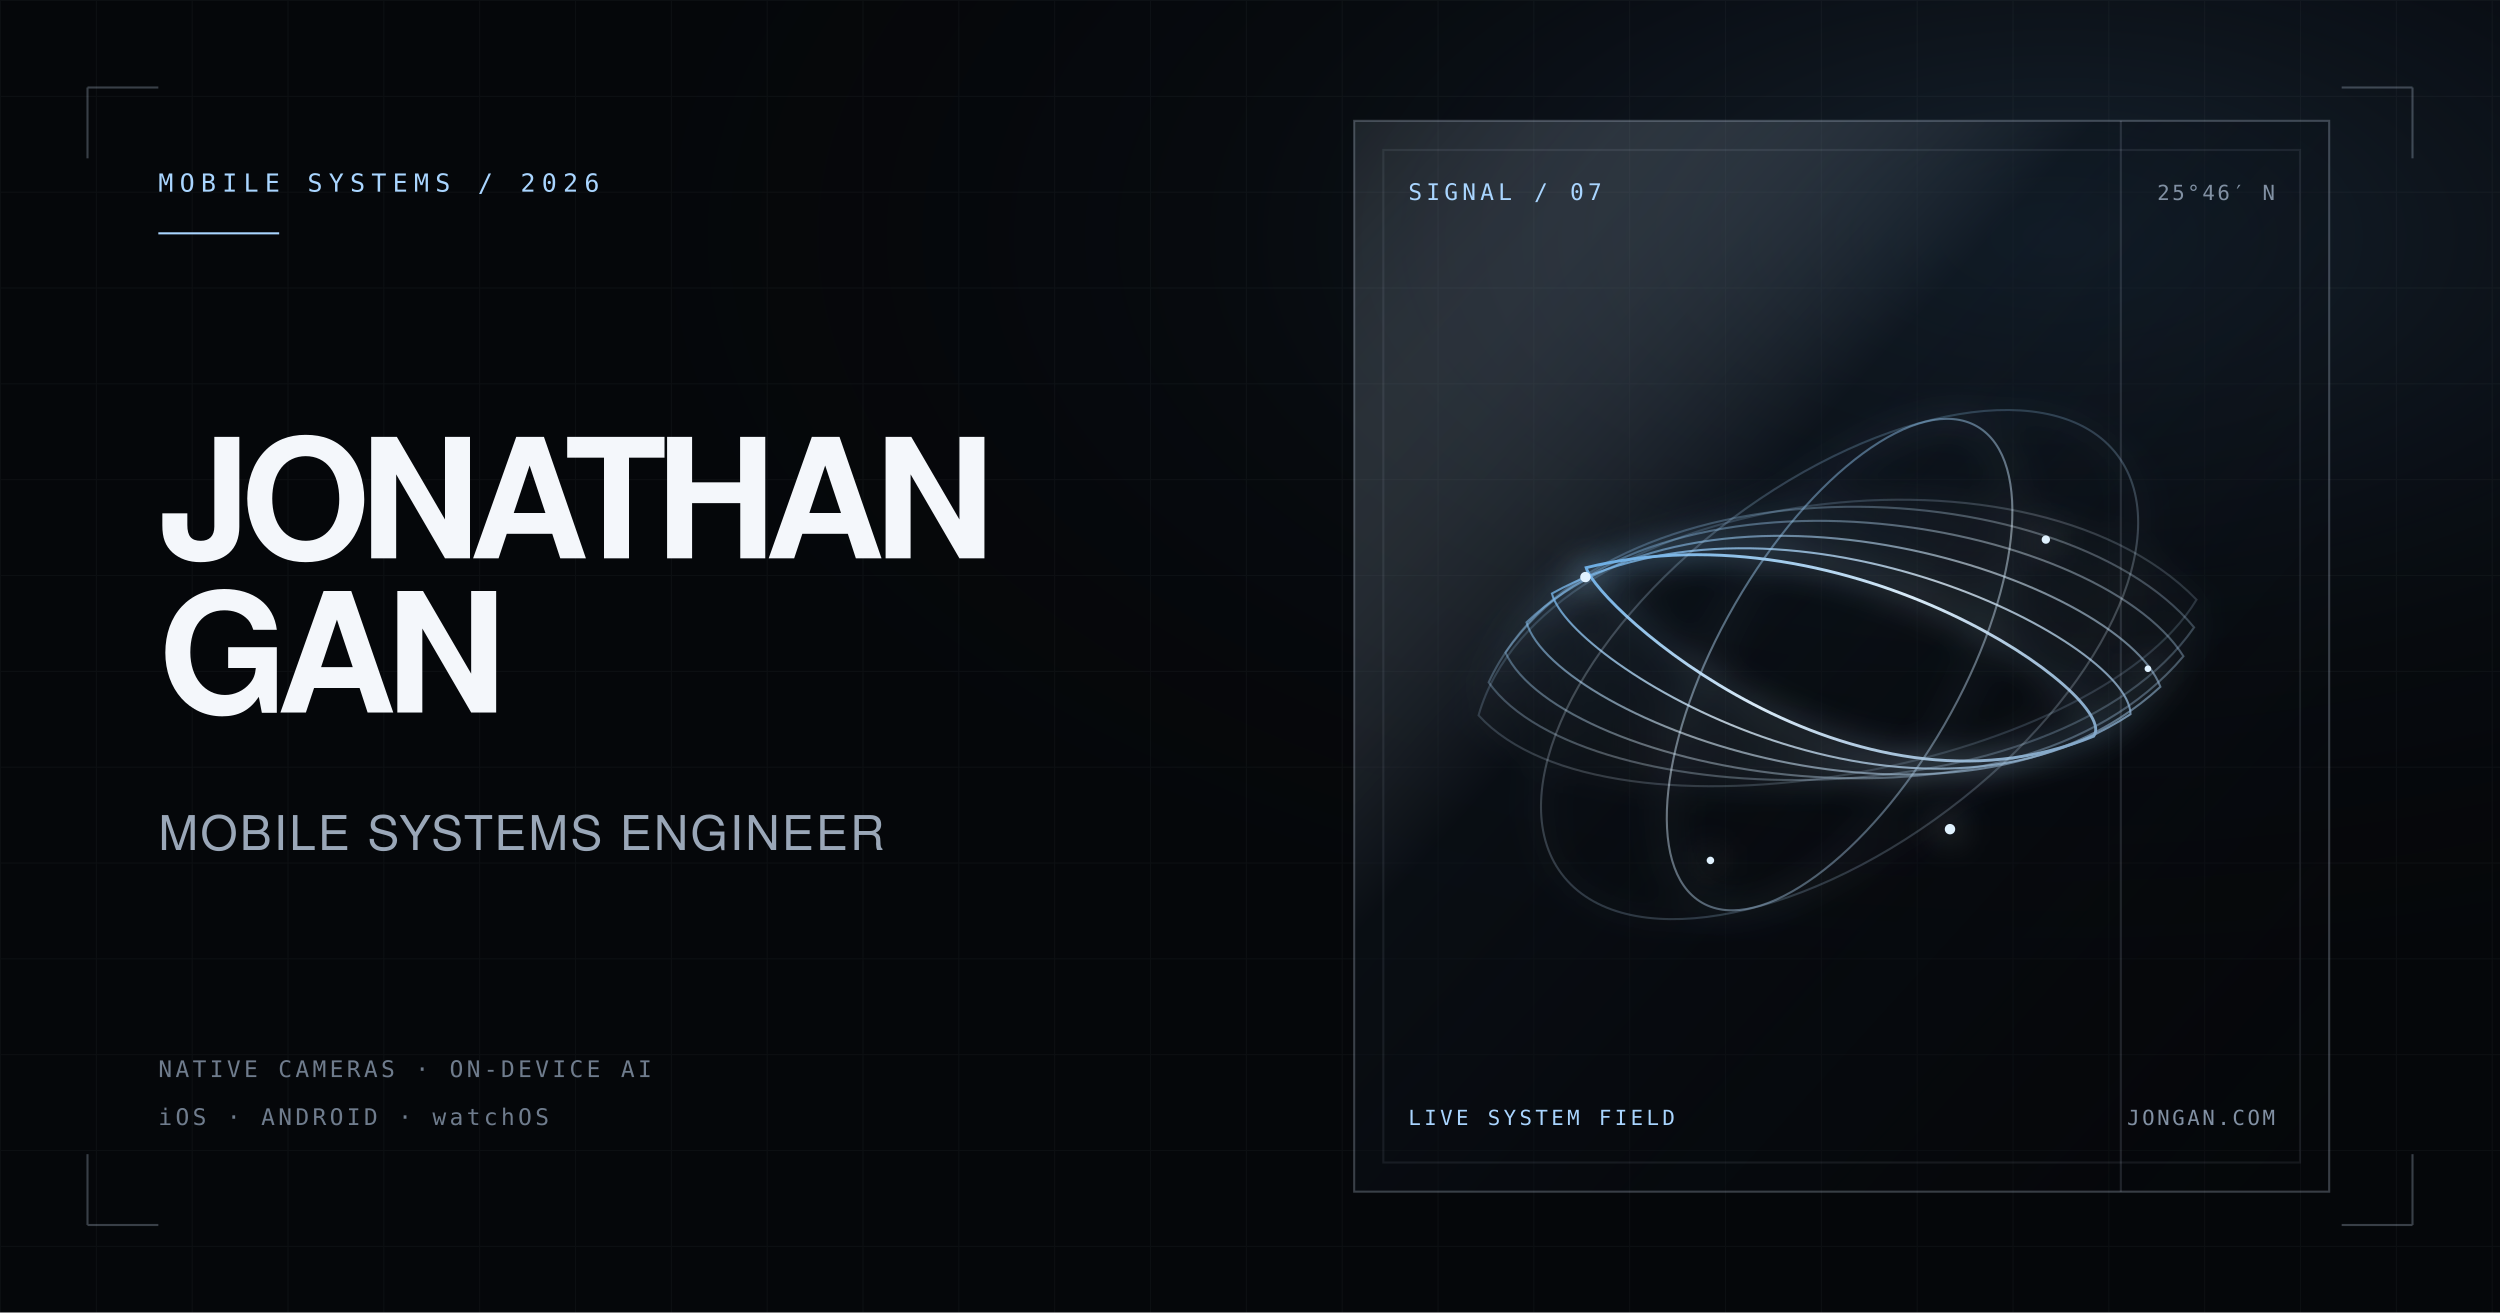
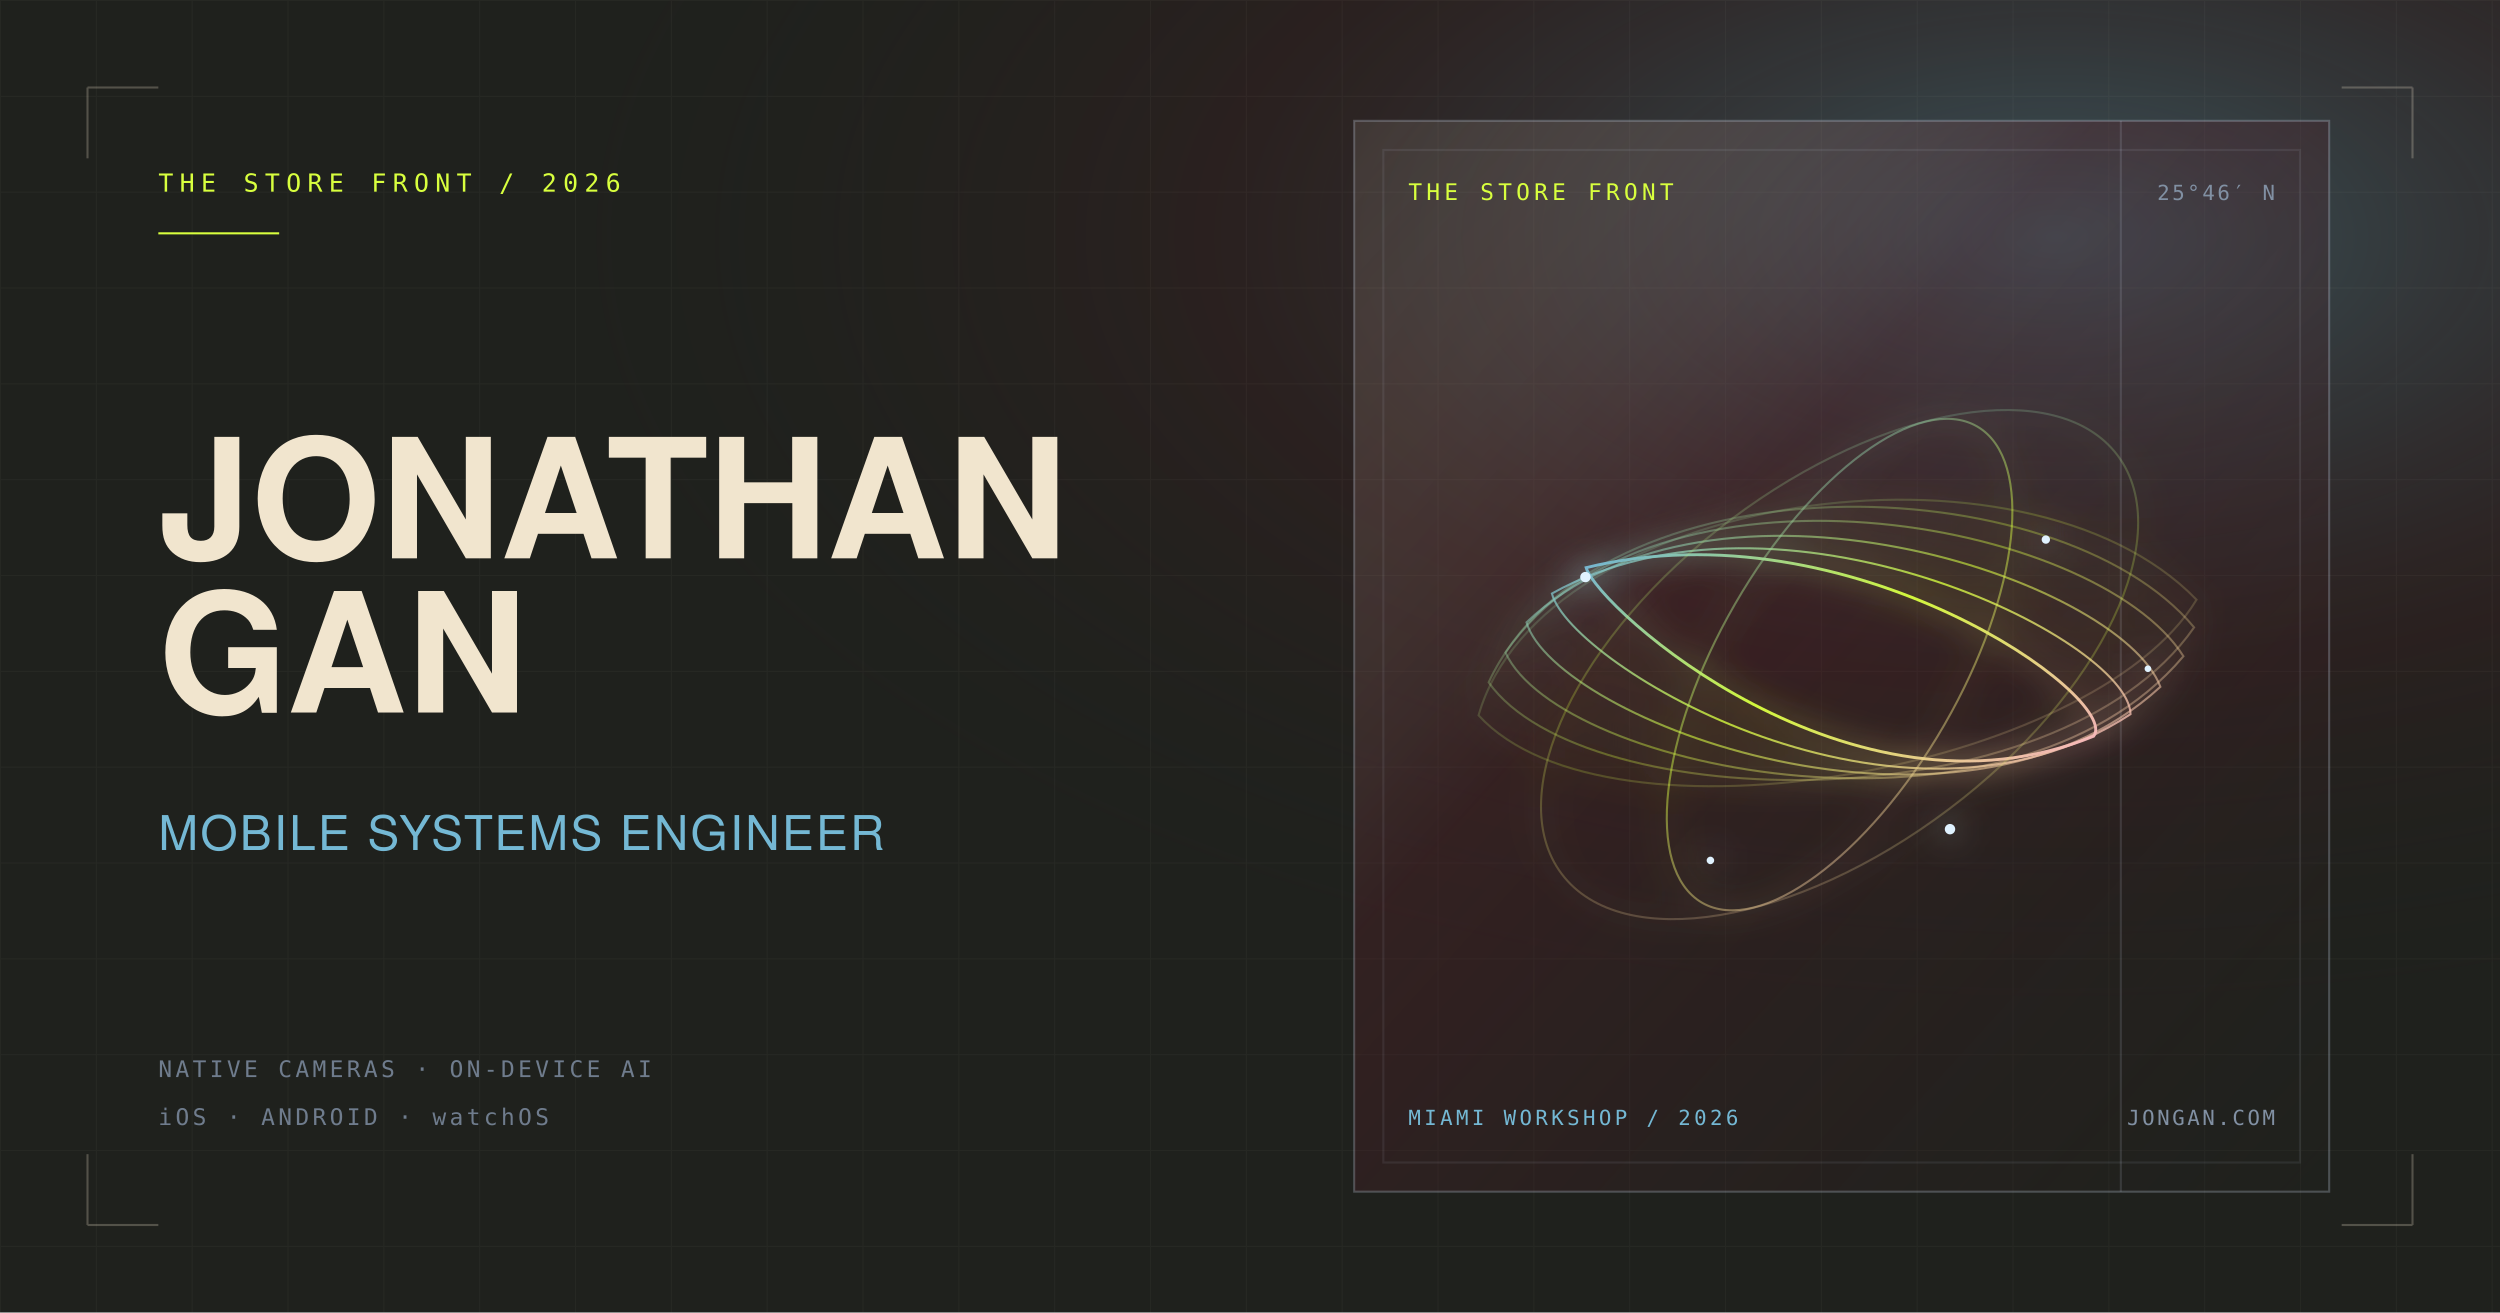
<svg xmlns="http://www.w3.org/2000/svg" viewBox="0 0 1200 630" role="img" aria-labelledby="title desc">
  <defs>
    <radialGradient id="field" cx="82%" cy="18%" r="60%">
-       <stop offset="0" stop-color="#36597a" stop-opacity=".34" />
-       <stop offset=".55" stop-color="#111a25" stop-opacity=".18" />
-       <stop offset="1" stop-color="#05070a" stop-opacity="0" />
+       <stop offset="0" stop-color="#74b8d4" stop-opacity=".34" />
+       <stop offset=".55" stop-color="#5d1f2a" stop-opacity=".18" />
+       <stop offset="1" stop-color="#1f211d" stop-opacity="0" />
    </radialGradient>
    <linearGradient id="glass" x1="0" y1="0" x2="1" y2="1">
-       <stop stop-color="#d6ebff" stop-opacity=".1" />
-       <stop offset=".38" stop-color="#0d141d" stop-opacity=".5" />
-       <stop offset="1" stop-color="#05070a" stop-opacity=".16" />
+       <stop stop-color="#f1e5ce" stop-opacity=".1" />
+       <stop offset=".38" stop-color="#5d1f2a" stop-opacity=".32" />
+       <stop offset="1" stop-color="#1f211d" stop-opacity=".16" />
    </linearGradient>
    <linearGradient id="signal" x1="0" y1="0" x2="1" y2="1">
-       <stop stop-color="#6aaee7" />
-       <stop offset=".48" stop-color="#e0f2ff" />
-       <stop offset="1" stop-color="#7fa5c8" />
+       <stop stop-color="#74b8d4" />
+       <stop offset=".48" stop-color="#d8ff3e" />
+       <stop offset="1" stop-color="#f9b6c0" />
    </linearGradient>
    <filter id="glow" x="-50%" y="-50%" width="200%" height="200%">
      <feGaussianBlur stdDeviation="8" result="blur" />
      <feMerge>
        <feMergeNode in="blur" />
        <feMergeNode in="SourceGraphic" />
      </feMerge>
    </filter>
    <pattern id="grid" width="46" height="46" patternUnits="userSpaceOnUse">
-       <path d="M46 0H0V46" fill="none" stroke="#d5e9ff" stroke-opacity=".035" />
+       <path d="M46 0H0V46" fill="none" stroke="#f1e5ce" stroke-opacity=".035" />
    </pattern>
  </defs>
-   <rect width="1200" height="630" fill="#05070a" />
+   <rect width="1200" height="630" fill="#1f211d" />
  <rect width="1200" height="630" fill="url(#field)" />
  <rect width="1200" height="630" fill="url(#grid)" />
-   <path d="M42 42h34M42 42v34M1158 42h-34M1158 42v34M42 588h34M42 588v-34M1158 588h-34M1158 588v-34" fill="none" stroke="#d5e9ff" stroke-opacity=".25" />
+   <path d="M42 42h34M42 42v34M1158 42h-34M1158 42v34M42 588h34M42 588v-34M1158 588h-34M1158 588v-34" fill="none" stroke="#f1e5ce" stroke-opacity=".25" />
  <g transform="translate(650 58)">
    <rect width="468" height="514" fill="url(#glass)" stroke="#d8ecff" stroke-opacity=".24" />
    <rect x="14" y="14" width="440" height="486" fill="none" stroke="#d8ecff" stroke-opacity=".08" />
    <path d="M368 0v514" stroke="#d8ecff" stroke-opacity=".13" />
-     <text x="26" y="38" fill="#a9d5ff" font-family="SFMono-Regular, Menlo, monospace" font-size="11" letter-spacing="2">SIGNAL / 07</text>
+     <text x="26" y="38" fill="#d8ff3e" font-family="SFMono-Regular, Menlo, monospace" font-size="11" letter-spacing="2">THE STORE FRONT</text>
    <text x="442" y="38" text-anchor="end" fill="#8190a3" font-family="SFMono-Regular, Menlo, monospace" font-size="10" letter-spacing="1.2">25°46′ N</text>
    <g transform="translate(233 261) rotate(-8)" fill="none" stroke="url(#signal)" stroke-linecap="round" filter="url(#glow)">
      <path d="M-175 0C-130-101 104-103 174-7C114 67-123 76-175 0Z" stroke-opacity=".2" />
      <path d="M-168-15C-101-118 118-80 171 6C92 91-132 55-168-15Z" stroke-opacity=".3" />
      <path d="M-158-28C-74-120 132-52 164 19C68 105-140 32-158-28Z" stroke-opacity=".4" />
      <path d="M-146-41C-45-113 139-22 151 32C42 107-139 7-146-41Z" stroke-opacity=".58" />
      <path d="M-132-53C-15-98 139 7 135 43C16 99-128-18-132-53Z" stroke-opacity=".78" />
      <path d="M-114-63C16-76 132 35 116 51C-6 82-111-43-114-63Z" stroke-opacity=".96" stroke-width="1.4" />
      <ellipse rx="87" ry="167" transform="rotate(61)" stroke-opacity=".24" />
      <ellipse rx="58" ry="132" transform="rotate(38)" stroke-opacity=".46" />
    </g>
    <g fill="#e0f2ff" filter="url(#glow)">
      <circle cx="111" cy="219" r="2.5" />
      <circle cx="332" cy="201" r="2" />
      <circle cx="286" cy="340" r="2.5" />
      <circle cx="171" cy="355" r="1.8" />
      <circle cx="381" cy="263" r="1.6" />
    </g>
-     <text x="26" y="482" fill="#a9d5ff" font-family="SFMono-Regular, Menlo, monospace" font-size="10" letter-spacing="1.6">LIVE SYSTEM FIELD</text>
+     <text x="26" y="482" fill="#74b8d4" font-family="SFMono-Regular, Menlo, monospace" font-size="10" letter-spacing="1.6">MIAMI WORKSHOP / 2026</text>
    <text x="442" y="482" text-anchor="end" fill="#8190a3" font-family="SFMono-Regular, Menlo, monospace" font-size="10" letter-spacing="1.2">JONGAN.COM</text>
  </g>
  <g transform="translate(76 0)">
-     <text y="92" fill="#a9d5ff" font-family="SFMono-Regular, Menlo, monospace" font-size="12" letter-spacing="3">MOBILE SYSTEMS / 2026</text>
-     <line y1="112" x2="58" y2="112" stroke="#a9d5ff" />
-     <text y="268" fill="#f4f7fb" font-family="Helvetica Neue, Helvetica, Arial, sans-serif" font-size="80" font-weight="600" letter-spacing="-5">JONATHAN</text>
-     <text y="342" fill="#f4f7fb" font-family="Helvetica Neue, Helvetica, Arial, sans-serif" font-size="80" font-weight="600" letter-spacing="-5">GAN</text>
-     <text y="408" fill="#9aa7b8" font-family="Helvetica Neue, Helvetica, Arial, sans-serif" font-size="23" font-weight="400" letter-spacing="1">MOBILE SYSTEMS ENGINEER</text>
+     <text y="92" fill="#d8ff3e" font-family="SFMono-Regular, Menlo, monospace" font-size="12" letter-spacing="3">THE STORE FRONT / 2026</text>
+     <line y1="112" x2="58" y2="112" stroke="#d8ff3e" />
+     <text y="268" fill="#f1e5ce" font-family="Space Grotesk, Helvetica Neue, Helvetica, Arial, sans-serif" font-size="80" font-weight="600">JONATHAN</text>
+     <text y="342" fill="#f1e5ce" font-family="Space Grotesk, Helvetica Neue, Helvetica, Arial, sans-serif" font-size="80" font-weight="600">GAN</text>
+     <text y="408" fill="#74b8d4" font-family="IBM Plex Sans, Helvetica Neue, Helvetica, Arial, sans-serif" font-size="23" font-weight="500" letter-spacing="1">MOBILE SYSTEMS ENGINEER</text>
    <text y="517" fill="#6f7c8d" font-family="SFMono-Regular, Menlo, monospace" font-size="11" letter-spacing="1.6">NATIVE CAMERAS · ON-DEVICE AI</text>
    <text y="540" fill="#6f7c8d" font-family="SFMono-Regular, Menlo, monospace" font-size="11" letter-spacing="1.6">iOS · ANDROID · watchOS</text>
  </g>
</svg>
